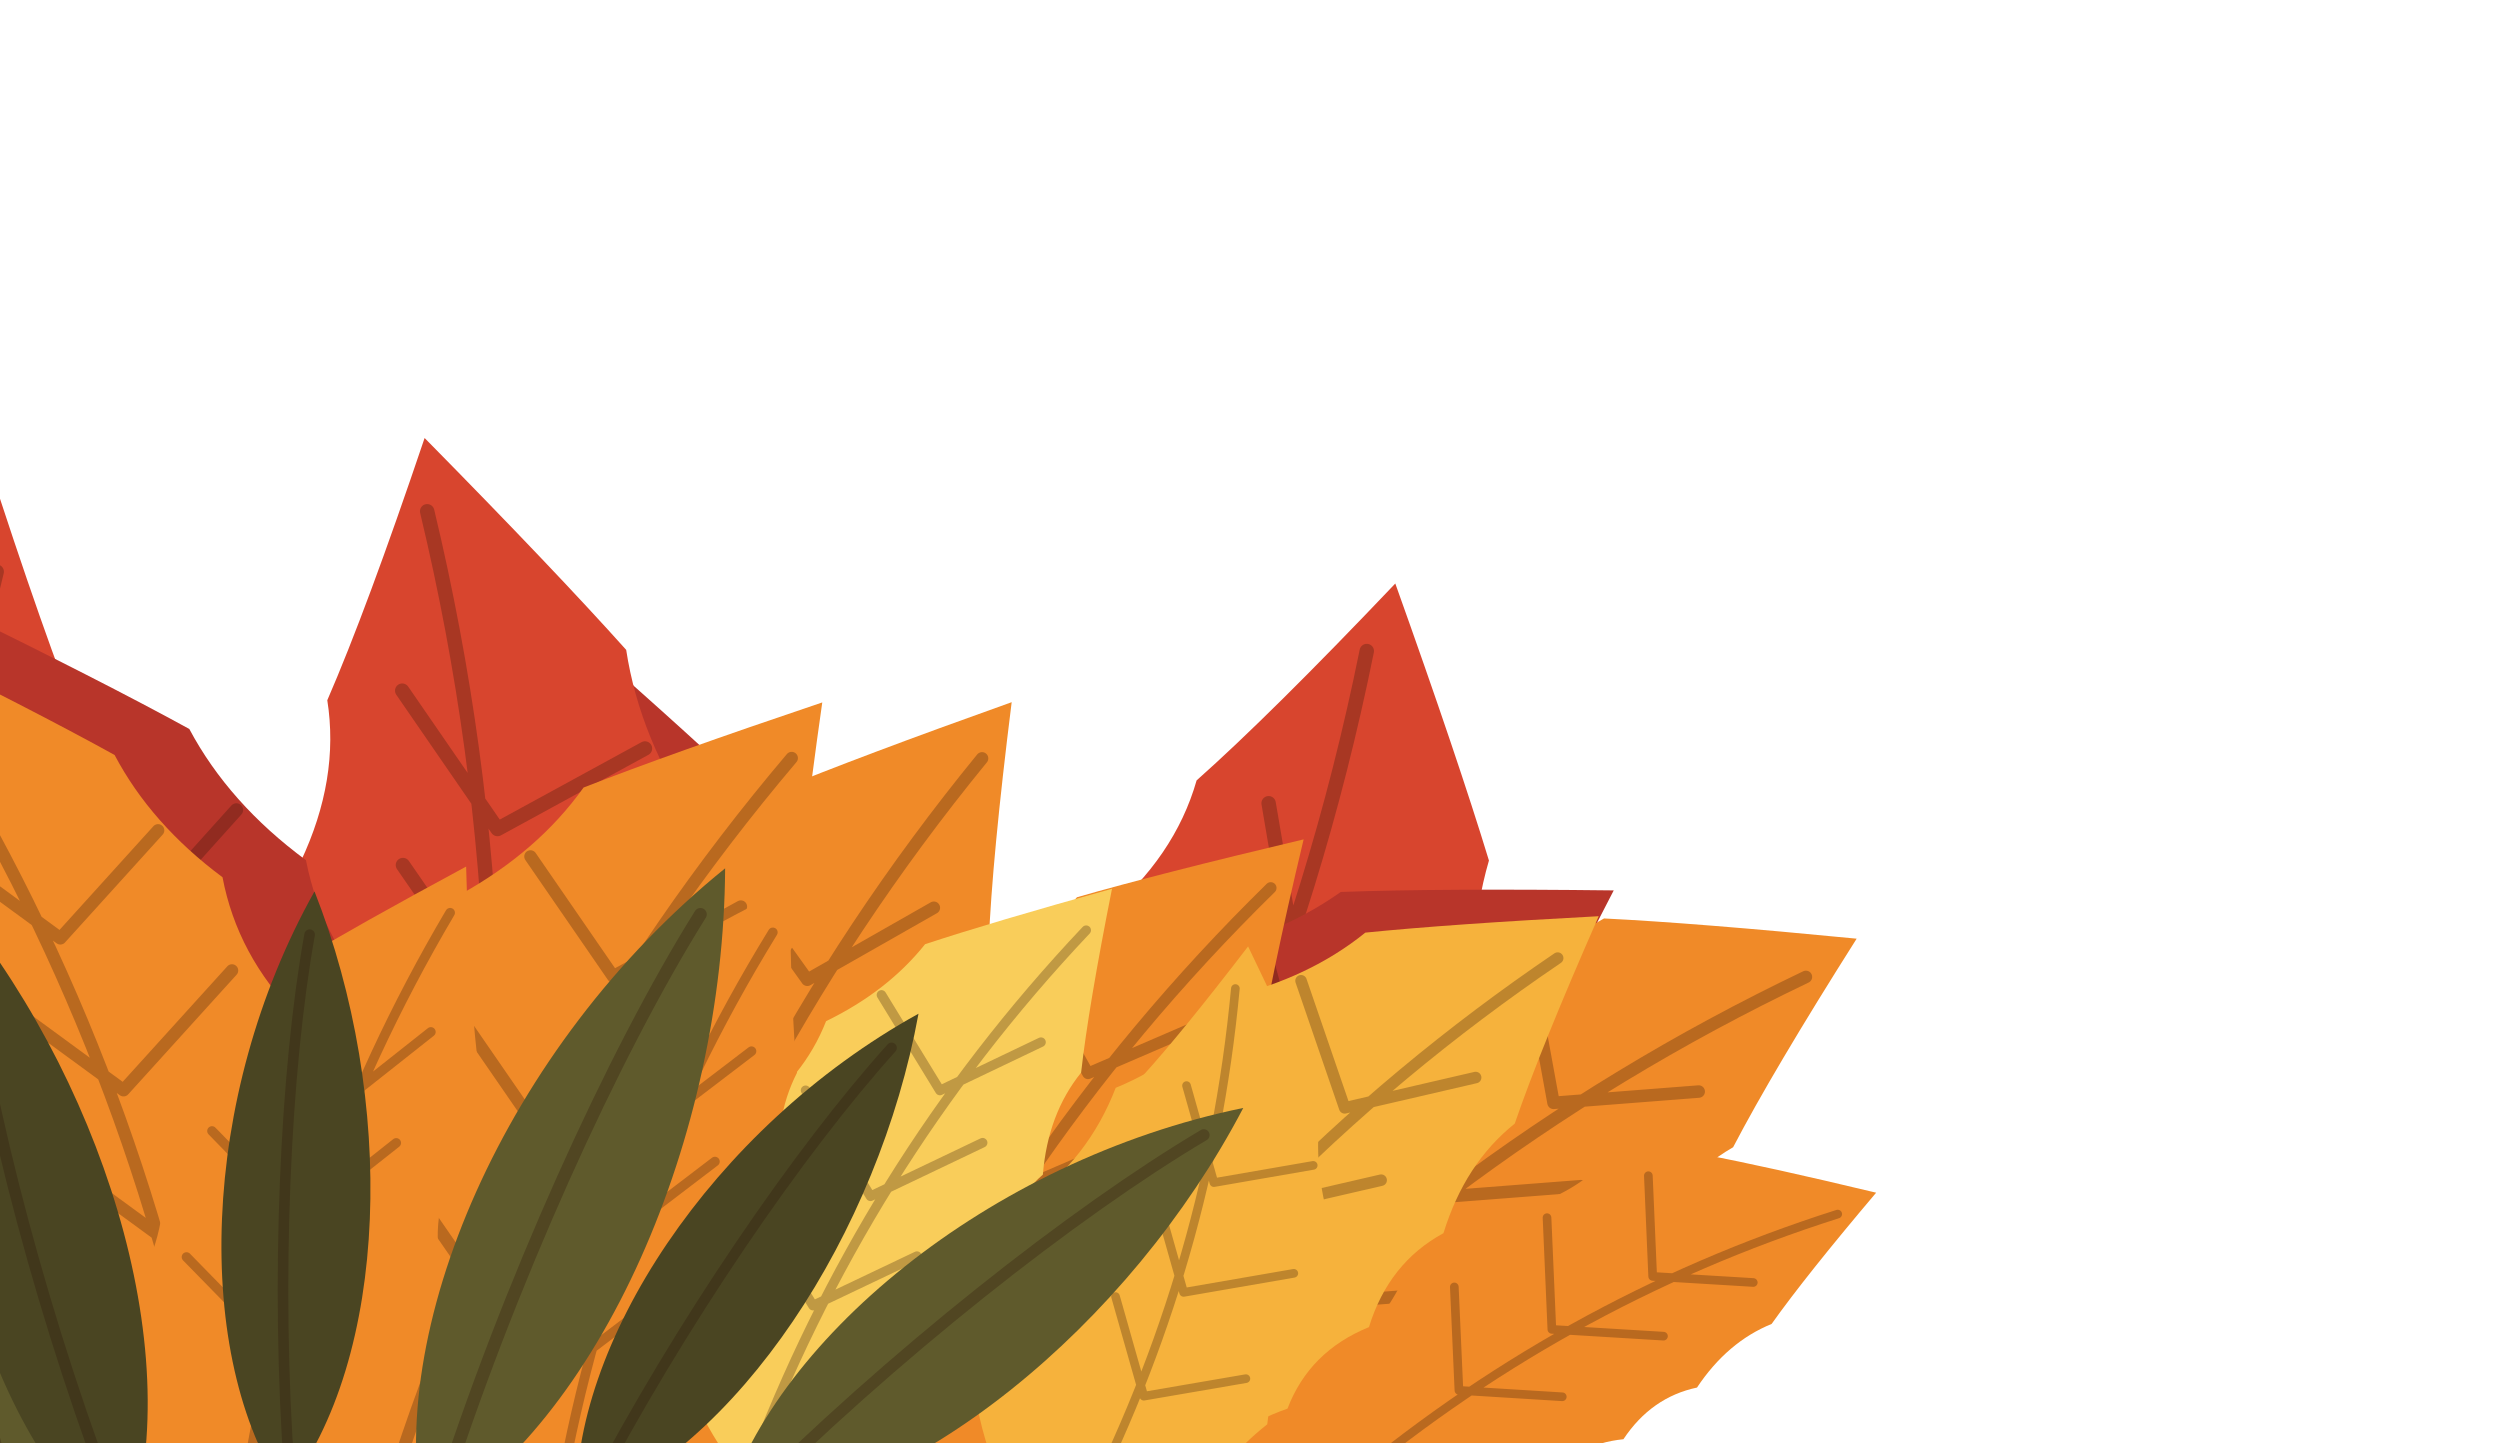
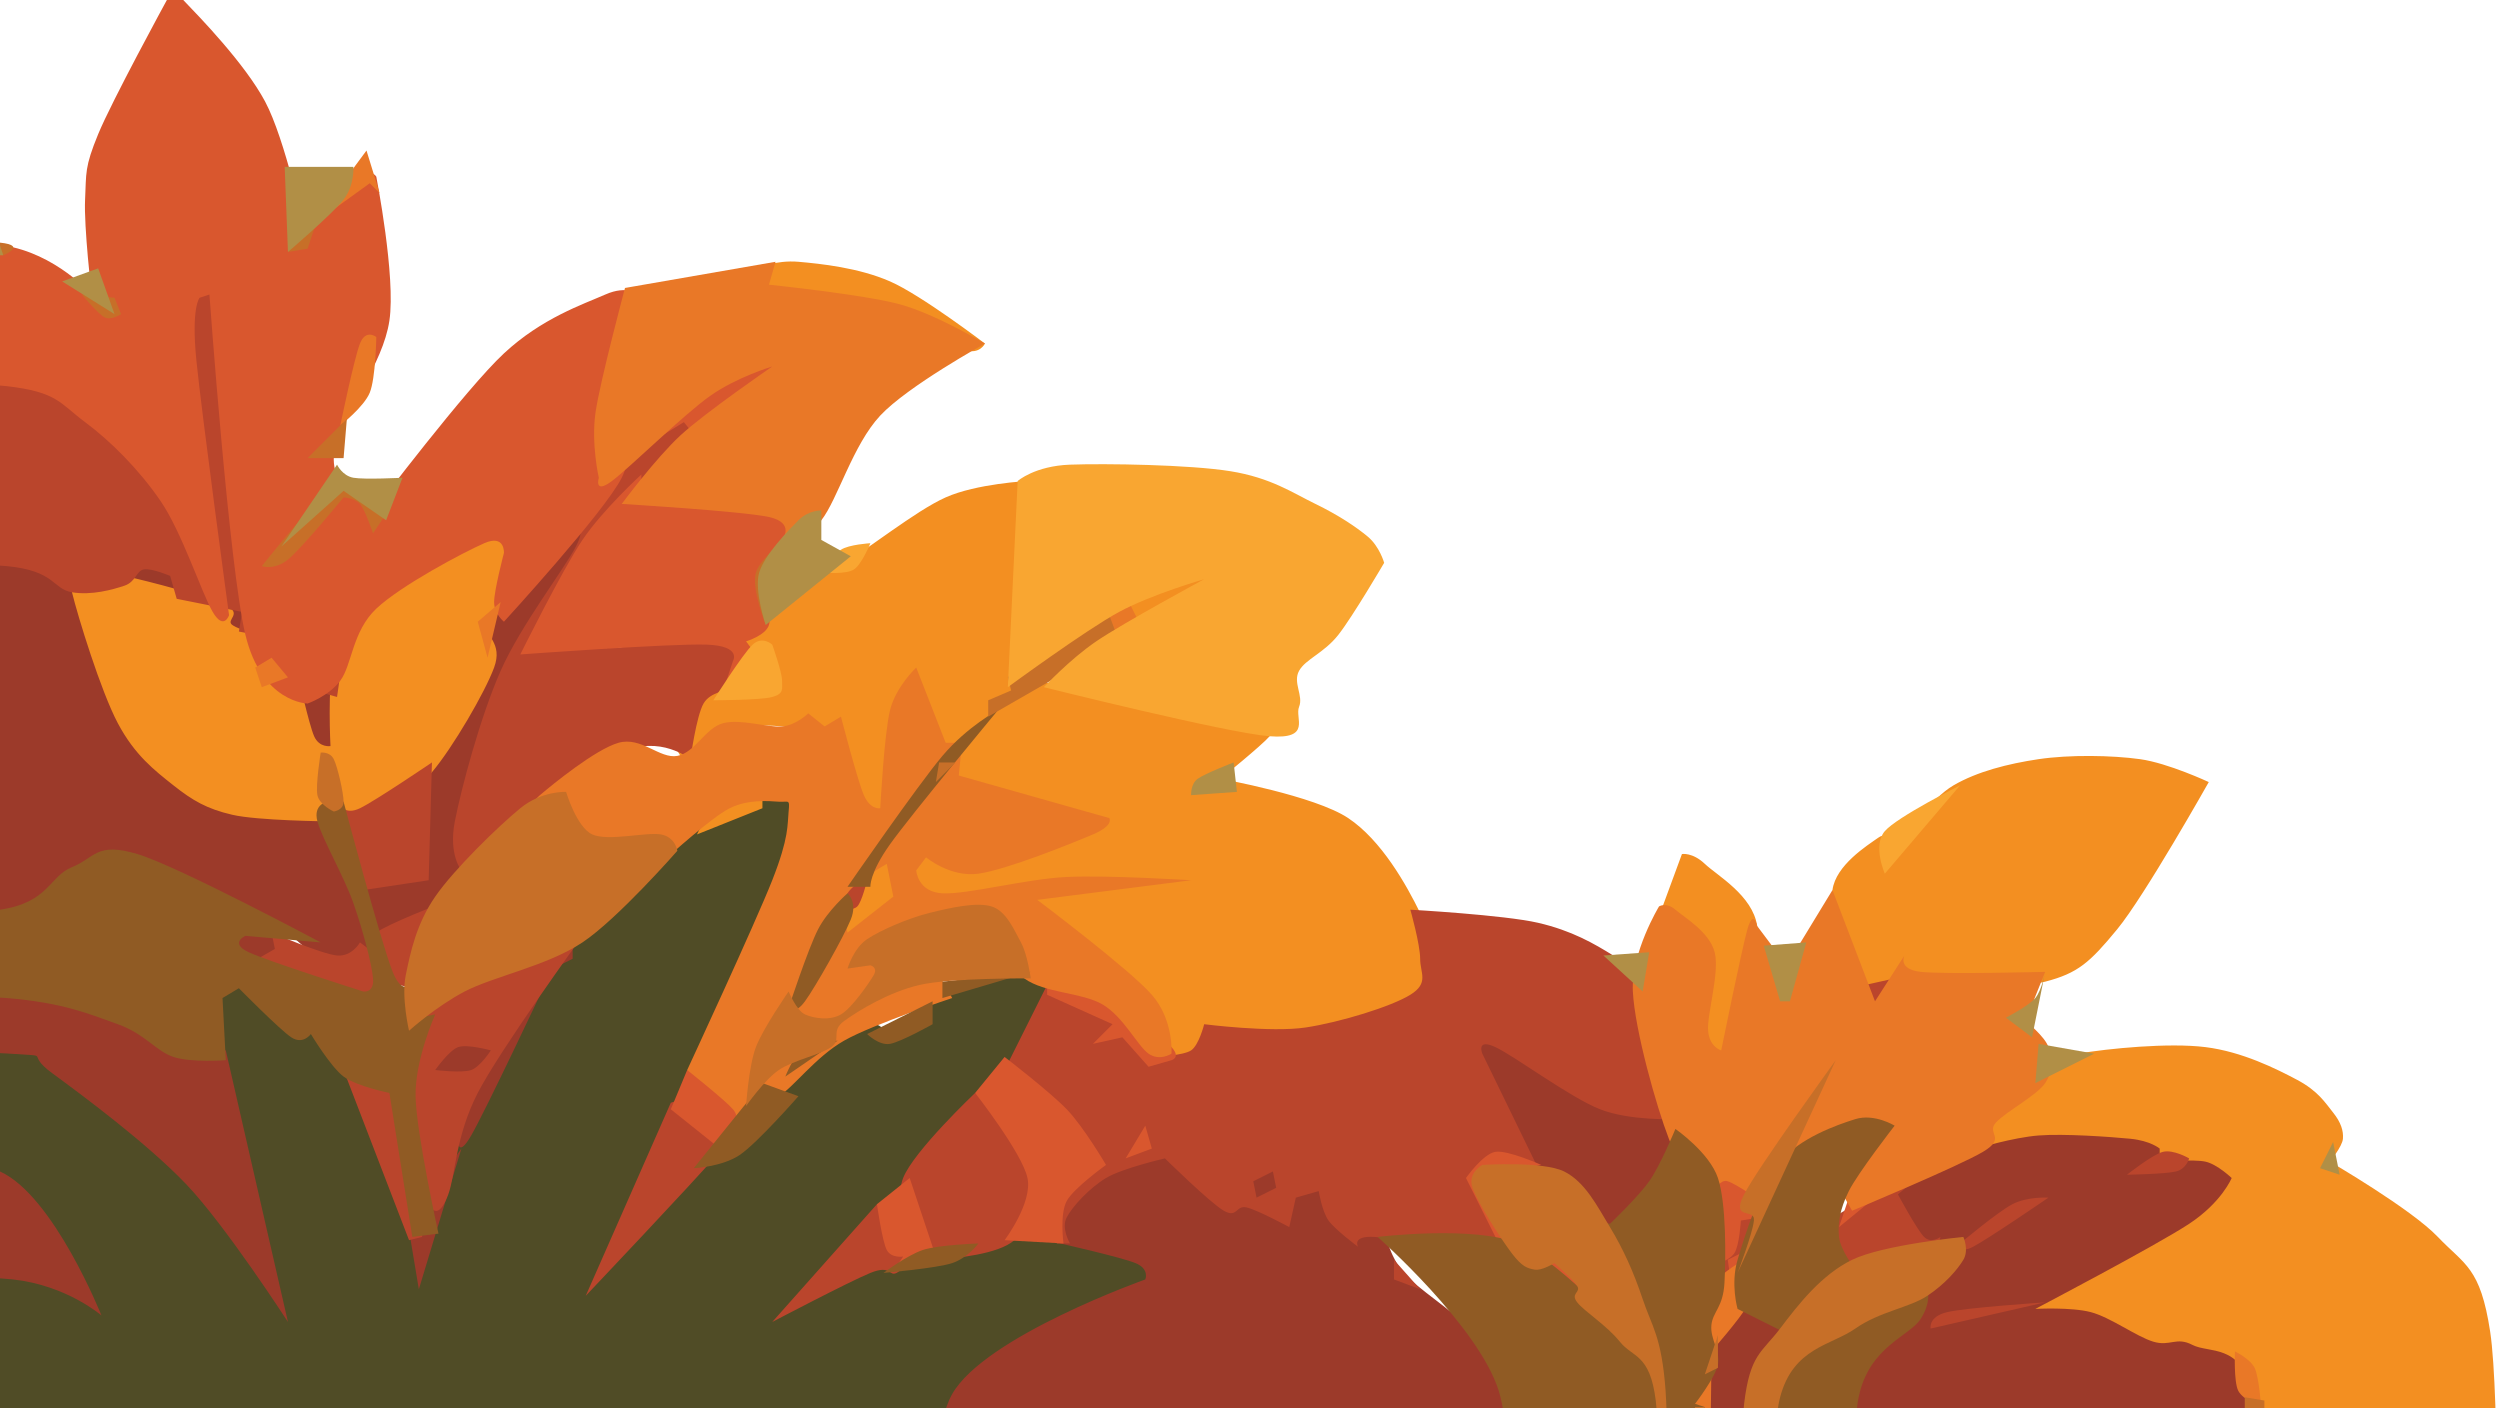
- <svg xmlns="http://www.w3.org/2000/svg" viewBox="0 0 520 300">
-   <defs>
-     <g id="harvest-bush-left-plume">
-       <path d="M0 0Q17.7 -10.1 23.4 -20.2Q24.3 -30.3 32.2 -39.2Q30.7 -49.7 37.7 -58.4Q35.3 -69.8 41.1 -78.9Q38.5 -91.3 42.7 -101.5Q40.3 -115 38 -140Q16.1 -126.3 4 -117.9Q-0.7 -106.3 -11.2 -96.7Q-12.3 -84 -20.8 -73.4Q-19 -60.3 -24.6 -48.9Q-20 -35.9 -21.5 -24.1Q-16.8 -12 0 0Z" />
-       <path d="M0 -2Q4.8 -70 35.3 -130.2M3 -39.2l17.8 -16M3 -39.2l-17.8 -16M8 -64.4l19.2 -17.3M8 -64.4l-19.2 -17.3M15.6 -89.6l17.3 -15.6M15.6 -89.6l-17.3 -15.6" fill="none" stroke="#2b1208" stroke-opacity=".28" stroke-width="2" stroke-linecap="round" />
-     </g>
-     <g id="harvest-bush-left-base">
-       <path d="M0 0C-19 -28 -18 -82 6 -125C23 -82 22 -28 0 0Z" />
-       <path d="M1 -4C-2 -44 0 -88 5 -116" fill="none" stroke="#2b1208" stroke-opacity=".28" stroke-width="2.2" stroke-linecap="round" />
-     </g>
-   </defs>
-   <ellipse cx="40" cy="340" rx="230" ry="120" fill="#4a4522" />
-   <ellipse cx="250" cy="326" rx="90" ry="60" fill="#5f5a2c" />
-   <g class="harvest-sway harvest-sway-1" style="transform-box: view-box; transform-origin: 90px 300px">
-     <use href="#harvest-bush-left-plume" fill="#d8452e" transform="translate(204.8 321.5) rotate(38.3) scale(-1.5 1.5)" />
-     <use href="#harvest-bush-left-plume" fill="#d8452e" transform="translate(-8.7 321.1) rotate(-12.9) scale(1.5 1.5)" />
-     <use href="#harvest-bush-left-plume" fill="#b8352a" transform="translate(185 321.4) rotate(32.7) scale(1.4 1.4)" />
-     <use href="#harvest-bush-left-plume" fill="#b8352a" transform="translate(139.8 319.9) rotate(9.2) scale(-1.3 1.3)" />
-     <use href="#harvest-bush-left-plume" fill="#d8452e" transform="translate(15.2 316.4) rotate(-12.5) scale(-1.5 1.5)" />
-     <use href="#harvest-bush-left-plume" fill="#d8452e" transform="translate(95.1 308.6) rotate(13.4) scale(-1.5 1.5)" />
-     <use href="#harvest-bush-left-plume" fill="#b8352a" transform="translate(62.2 315.2) rotate(-6) scale(-1.4 1.4)" />
-     <use href="#harvest-bush-left-plume" fill="#f08a28" transform="translate(123.1 313.2) rotate(12.4) scale(1.3 1.3)" />
-     <use href="#harvest-bush-left-plume" fill="#f08a28" transform="translate(174.1 319.1) rotate(18.7) scale(1.2 1.2)" />
-     <use href="#harvest-bush-left-plume" fill="#f08a28" transform="translate(236 309.3) rotate(37.6) scale(1.3 1.3)" />
-     <use href="#harvest-bush-left-plume" fill="#f08a28" transform="translate(5.4 315.5) rotate(-5) scale(-1.2 1.2)" />
-     <use href="#harvest-bush-left-plume" fill="#f6b23c" transform="translate(211.2 315.4) rotate(29) scale(1.2 1.2)" />
-     <use href="#harvest-bush-left-plume" fill="#f08a28" transform="translate(80.8 311.7) rotate(13.4) scale(1.3 1.3)" />
-     <use href="#harvest-bush-left-plume" fill="#f08a28" transform="translate(44.5 309) rotate(-5.8) scale(-1.3 1.3)" />
-     <use href="#harvest-bush-left-plume" fill="#f08a28" transform="translate(276.4 312) rotate(45.5) scale(0.9 0.9)" />
-     <use href="#harvest-bush-left-plume" fill="#f08a28" transform="translate(50 317.5) rotate(3.7) scale(1 1)" />
-     <use href="#harvest-bush-left-plume" fill="#f9cd5a" transform="translate(155.1 308.3) rotate(16.5) scale(1 1)" />
-     <use href="#harvest-bush-left-plume" fill="#f6b23c" transform="translate(221.4 321.7) rotate(32.2) scale(-0.9 0.9)" />
-     <use href="#harvest-bush-left-plume" fill="#f08a28" transform="translate(114.9 320.8) rotate(4.7) scale(1 1)" />
-   </g>
-   <g class="harvest-sway harvest-sway-2" style="transform-box: view-box; transform-origin: 90px 300px">
-     <use href="#harvest-bush-left-base" fill="#5f5a2c" transform="translate(4.9 317.7) rotate(-17.7) scale(-1.1 1.1)" />
-     <use href="#harvest-bush-left-base" fill="#5f5a2c" transform="translate(88.2 317.1) rotate(21.9) scale(1.2 1.2)" />
-     <use href="#harvest-bush-left-base" fill="#4a4522" transform="translate(25.7 321.8) rotate(-17.2) scale(1.1 1.1)" />
-     <use href="#harvest-bush-left-base" fill="#4a4522" transform="translate(119.9 313.8) rotate(31.9) scale(1 1)" />
-     <use href="#harvest-bush-left-base" fill="#5f5a2c" transform="translate(150.2 315.3) rotate(49.2) scale(1.1 1.1)" />
-     <use href="#harvest-bush-left-base" fill="#4a4522" transform="translate(59.2 310.4) rotate(0.1) scale(1 1)" />
+ <svg xmlns="http://www.w3.org/2000/svg" viewBox="0 0 382 215">
+   <g class="harvest-sway harvest-sway-0" style="transform-box: view-box; transform-origin: 57.3px 215px">
+     <path d="M161 149.5c-.4-.9 .8-1.9-2.5-1.5c-3.3 .4-17 4-17 4c0 0 .5 2-.5 3c-1 1-5.5 3-5.5 3c0 0-.7-1.5-2-1.5c-1.3 0-3.4 .1-6 1.5c-2.6 1.4-9.5 7-9.5 7l1 4c0 0-5.2 5.1-7.5 6.5c-2.3 1.4-4.1 .3-6.5 2c-2.4 1.7-8 8.5-8 8.5c0 0 21.1-49.8 25-60.5c3.9-10.7-1.5-4-1.5-4c0 0-3.1-.6-6.5 1c-3.4 1.6-9.4 4.9-14 8.5c-4.6 3.6-8.4 5.8-13.5 13c-5.1 7.2-13.3 22.4-17 30c-3.7 7.6-5 15.5-5 15.5c0 0-3.6-12.7-6-18c-2.4-5.3-6.3-11.1-8.5-13.5c-2.2-2.4-2.5 .3-4.5-1c-2-1.3-5.6-5.8-7.5-7c-1.9-1.2-3.1-.3-4 0c-.9 .3-1.3-.2-1.5 2c-.2 2.2-.6 4.8 .5 11.5c1.1 6.7 6 28.5 6 28.5c0 0-11.1-14.4-16.5-19.5c-5.4-5.1-12.5-8.8-16-11c-3.5-2.2 1.7-1.7-5-2c-6.7-.3-35.5 0-35.5 0l0 21c0 0 25.1-2.6 32.5 0c7.4 2.6 12 15.5 12 15.5c0 0-1.1-1.7-8.5-2c-7.4-.3-36 0-36 0l0 54.5l180.5 0c0 0-4.9-25.4 0-34c4.9-8.6 24.5-14 29.5-17.5c5-3.5 .5-3.5 .5-3.5c0 0-8.4-4.1-12.5-5c-4.1-.9-8.8-1-12-.5c-3.2 .5-3.1 2.2-7.5 3.5c-4.4 1.3-19 4-19 4c0 0 20.6-22 26.5-29c5.9-7 7.5-10.2 9-13c1.5-2.8 .4-3.1 0-4z" fill="#504c26" />
+     <path d="M267.5 199c-1.7-.4-4.5 1-4.5 1c0 0-2.9 4.4-3.5 12.5c-.6 8.1 0 36 0 36l8.5 0c0 0-.9-25.8 0-33.5c.9-7.7 5.5-12.5 5.5-12.5c0 0-4.3-3.1-6-3.5zM280.5 189l0 4l4 .5l0-4l-4-.5zM60 179.5l2 4.5l.5-2.5l-2.5-2zM-34 179l0 16.5c0 0 27.8-.9 36 0c8.2 .9 13.5 5.5 13.5 5.5c0 0-7.3-18.3-15.5-22c-8.2-3.7-34 0-34 0zM165 181c-2.8 1.7-3 3-3.5 4.5c-.5 1.5 .5 4.5 .5 4.5c0 0 9.3 2.1 11.5 3c2.2 .9 1.5 2.5 1.5 2.5c0 0-24.5 8.7-29.5 17.5c-5 8.8-.5 35.5-.5 35.5l85.5 0c0 0 1-28.9 0-36.5c-1-7.6-3.3-6.1-6-9c-2.7-2.9-7.8-6-10-8.5c-2.2-2.5-3-6.5-3-6.5c0 0-2.3 1-3.5 .5c-1.2-.5-3.2-2.3-4-3.5c-.8-1.2-1-4-1-4l-6 .5l-2.5-4c0 0-1.9-.5-3 .5c-1.1 1-3.5 5.5-3.5 5.5l-10-8c0 0-10.2 3.8-13 5.5zM70.5 175.5c0 0-4.7 6.6-5.5 8.5c-.8 1.9 .5 3 .5 3l-3 1l1.5 9l6.5-21.5zM289.5 180c-3.8 1.8-1.3 1.6-1 3c.3 1.4 .7 4.2 2.5 5.5c1.8 1.3 8 2.5 8 2.5c0 0-13.8 12.4-16.5 22c-2.7 9.6 0 35.5 0 35.5l62 0c0 0 .5-29.3-.5-36.5c-1-7.2-1.1-4.2-5.5-6.5c-4.4-2.3-21-7-21-7c0 0 19.4-11.2 23.5-14.5c4.1-3.3 1-5.5 1-5.5c0 0-3.4-2.3-5-2.5c-1.6-.2-4.5 1-4.5 1c0 0-.2-1.8-1-2.5c-.8-.7-.7-1.1-4-1.5c-3.3-.4-9.7-2.2-16-1c-6.3 1.2-18.2 6.2-22 8zM226 159c0 0-2.4-.4-1 3c1.4 3.4 7.4 14.5 9.5 17.5c2.1 3 1.3-.9 3 .5c1.7 1.4 5.3 6.7 7 8c1.7 1.3 1.3 1.5 3 0c1.7-1.5 5.4-6.4 7-9c1.6-2.6 2.3-4.8 2.5-6.5c.2-1.7-1-3.5-1-3.5c0 0-6.7 .7-11-1c-4.3-1.7-11.8-7.5-15-9c-3.2-1.5-4 0-4 0zM83 151c0 0-4.6 6.7-7 8c-2.4 1.3-5.8-.3-7.5 0c-1.7 .3-3 2-3 2l.5 4.5l6 0l-2 8.5c0 0-.2 3.3 2-.5c2.2-3.8 11-22.5 11-22.5zM-34 151l0 10c0 0 28.5-.5 35.5 0c7 .5 2-.3 6.5 3c4.5 3.3 14.5 10.7 20.5 17c6 6.3 15.5 21 15.5 21l-9.5-41.5c0 0-5.5 .3-8-.5c-2.5-.8-2.7-3-7-4.5c-4.3-1.5-9.6-3.7-18.5-4.5c-8.9-.8-35 0-35 0zM87.5 144.5l-3 3.5l3-1.5l0-2zM46 105c0 0-1.2 2-1 3.5c.2 1.5 .8 4.4 2 5.5c1.2 1.1 5 1 5 1l.5-9.5l-6.5-.5zM34 92.5l0 4l4.5-.5l0-3.5l-4.5 0zM17.5 88l.5 2l9.5 2c0 0 1-1.2 1-2c0-.8 .1-2.2-1-3c-1.1-.8-3.8-1.7-5.5-1.5c-1.7 .2-4.5 2.5-4.5 2.5zM96.5 72c0 0 .4-3.5-3 0c-3.4 3.5-14 15.6-17.5 21c-3.5 5.4-1.6 7.8-3.5 11.5c-1.9 3.7-6.7 6.3-8 11c-1.3 4.7 0 17.5 0 17.5c0 0-5.8-.3-7.5 0c-1.7 .3-2.5 2-2.5 2l-4-10.5c0 0-10.4-.3-14.5-1.5c-4.1-1.2-7.2-3.7-10-6c-2.8-2.3-4.7-3.3-7-8c-2.3-4.7-4-16-7-20c-3-4-3.3-3.3-11-4c-7.7-.7-35 0-35 0l0 55.5c0 0 26.2 1.2 34 0c7.8-1.2 9.1-5.6 12.5-7c3.4-1.4 3.3-2.7 8-1.5c4.7 1.2 20.5 9 20.5 9l-10 .5l0 4l10.5 2l2-5.5c0 0 4.3 4.2 6.5 5c2.2 .8 6.5 0 6.5 0l.5-4c0 0 1.6 2.6 4 1c2.4-1.6 8.8-7.5 10.5-10.5c1.7-3-1.6-2.4-.5-7.5c1.1-5.1 3.9-15.8 7-23c3.1-7.2 8.4-15.9 11.5-20.5c3.1-4.6 5.8-5.3 7-7c1.2-1.7 0-3.5 0-3.5z" fill="#9c3a2a" />
+     <path d="M309 165c-2.5 1.8-5.3 5.2-6.5 7c-1.2 1.8-.5 3.5-.5 3.5c0 0 5.6-1.7 9.5-2c3.9-.3 10.9 .2 14 .5c3.1 .3 4.5 1.5 4.5 1.5l0 2c0 0 5.2-.4 7 0c1.8 .4 4 2.5 4 2.5c0 0-1.5 3.7-6.5 7c-5 3.3-23.5 13-23.5 13c0 0 5.5-.3 8.5 .5c3 .8 6.9 3.7 9.5 4.5c2.6 .8 3.5-.8 6 .5c2.5 1.3 7.4-.2 9 7c1.6 7.2 .5 36 .5 36l37 0c0 0 .5-35.1-1-45c-1.5-9.9-3.9-10.2-8-14.5c-4.1-4.3-16.5-11.5-16.5-11.5c0 0 1.9-2.3 2-3.5c.1-1.2-.3-2.5-1.5-4c-1.2-1.5-2.3-3.3-5.5-5c-3.2-1.7-8.4-4.3-14-5c-5.6-.7-14.8 .2-19.5 1c-4.7 .8-6 2.2-8.5 4zM257 130.5l-3.5 9.5c0 0 6 3 7 6c1 3-1 9.4-1 12c0 2.6 1 3.5 1 3.5c0 0 1.7 .7 2.5 .5c.8-.2 1.1 1.9 2-1.5c.9-3.4 4.2-14.3 3.5-19c-.7-4.7-6.1-7.7-8-9.5c-1.9-1.8-3.5-1.5-3.5-1.5zM116.5 122c0 0-4.8-.4-6.5 .5c-1.7 .9-3.5 5-3.5 5l10-4l0-1.5zM337.5 119.5c0 0-6.2-2.9-10.5-3.5c-4.3-.6-10.8-.7-15.5 0c-4.7 .7-9.4 1.9-13 4c-3.6 2.1-6.6 7.2-8.5 8.5c-1.9 1.3-1.3-1.7-3-.5c-1.7 1.2-6.5 4.2-7 8c-.5 3.8 4 15 4 15c0 0 3.3 .9 4.5 .5c1.2-.4 2.5-3 2.5-3c0 0-1.1 1.3 2.5 1.5c3.6 .2 14 1.3 19 0c5-1.3 6.8-2.9 11-8c4.2-5.1 14-22.5 14-22.5zM186 88.5c0 0-3.1-1.5-5.5-1c-2.4 .5-7.3 2.9-9 4c-1.7 1.1-1 2.5-1 2.5l2.5 2c0 0 10.3-3.8 12.5-5c2.2-1.2 .5-2.5 .5-2.5zM78.5 84c-.6-1.7-2.3-2.2-3.5-2.5c-1.2-.3-.9-.7-4 1c-3.1 1.7-11.2 5.9-14.5 9c-3.3 3.1-4.5 5.7-5.5 9.5c-1 3.8-.5 13-.5 13c0 0-1.7 .3-2.5-1.5c-.8-1.8-2.5-9.5-2.5-9.5l-4 0l-.5-5.5c0 0-4.4-1.2-5.5-2c-1.1-.8 1.7-1.7-1-3c-2.7-1.3-11.8-3.7-15.5-4.5c-3.7-.8-5.2-.4-6.5 0c-1.3 .4-2.4-1.2-1.5 2.5c.9 3.7 4.4 15.1 7 20c2.6 4.9 5.6 7.2 8.5 9.5c2.9 2.3 5.1 3.6 9 4.5c3.9 .9 14.5 1 14.5 1l1-1.5c0 0 3 1.5 5.5 .5c2.5-1 6.3-2.7 9.5-6.5c3.2-3.8 8.1-12.2 9.5-16c1.4-3.8-1.5-4.8-1-6.5c.5-1.7 3.3-2.1 4-4c.7-1.9 .6-5.8 0-7.5zM103.5 112c-.7 2.2 .5 3.5 .5 3.5c0 0 1.7 .7 3.5 0c1.8-.7 4.3-3.9 7.5-4.5c3.2-.6 12 1 12 1c0 0 3.2 9.8 4.5 12c1.3 2.2 3 1 3 1c0 0 1.7 .8 2.5-2.5c.8-3.3 2-17 2-17c0 0 5 7.7 6 10c1 2.3 0 4 0 4l22 6c0 0-13.6 5.8-17.5 6.5c-3.9 .7-4.4-2.2-6-2.5c-1.6-.3-2.7 0-3.5 .5c-.8 .5-1.5 2.5-1.5 2.5l-4.5-1.5c0 0-5.5 8.4-6.5 10.5c-1 2.1 .5 2 .5 2c0 0 2.4 .8 4 0c1.6-.8 4.5-3.3 5.5-5c1-1.7 .5-5 .5-5c0 0 2.9 4 6 4.5c3.1 .5 12.5-1.5 12.5-1.5c0 0-1.6 .7 1.5 3.5c3.1 2.8 13.7 9.8 17 13.5c3.3 3.7 3 9 3 9c0 0 4.2-.3 5.5-1c1.3-.7 2-3.5 2-3.5c0 0 8.7 1.3 14 .5c5.3-.8 14.3-4.3 17.5-5.5c3.2-1.2 1.5 .2 1.5-2c0-2.2 .6-7.2-1.5-11.5c-2.1-4.3-5.9-11.1-11-14.5c-5.1-3.4-19.5-6-19.5-6c0 0 6.3-5.1 7.5-6.5c1.2-1.4 0-2 0-2l-38.5-7l1.5-30c0 0-7.8 .4-12.5 2.5c-4.7 2.1-12.2 8.2-15.5 10c-3.3 1.8-1.7-1.6-4.5 .5c-2.8 2.1-12.5 12-12.5 12l.5 2l4.5-.5l0 5l-5 1l-.5-3.5l-3 0c0 0-4.3 7.3-5 9.5zM115.5 41c0 0-1.7 2.8 2 4c3.7 1.2 15 1.6 20 3c5 1.4 7.8 4.8 10 5.5c2.2 .7 3-1 3-1c0 0-9.7-7.4-14.5-9.5c-4.8-2.1-10.6-2.7-14-3c-3.4-.3-6.5 1-6.5 1z" fill="#f38f21" />
+     <path d="M262.5 208l-2.5 1l0 5l2.5-6zM312.5 199c0 0-12.1 .8-15 1.5c-2.9 .7-2.5 2.5-2.5 2.5l17.5-4zM213 192.5l0 3l4 1.5l-4-4.5zM269 184c0 0-1.8-1.2-3 0c-1.2 1.2-3.8 4.8-4.5 7c-.7 2.2 .5 6 .5 6l3.5 0l3.5-13zM313 183c0 0-3.2-.2-5.5 1c-2.3 1.2-8 6-8 6c0 0-.3 1.7 2 .5c2.3-1.2 11.5-7.5 11.5-7.5zM296 177.5c0 0-12.2 6.2-15 8c-2.8 1.8-1.5 1.6-1.5 3c0 1.4 1.5 5.5 1.5 5.5l15-3l.5-2c0 0-1.4 1.1-2.5 0c-1.1-1.1-4-6.5-4-6.5l6-5zM334.5 177c0 0-2.4-1.4-4-1c-1.6 .4-5.5 3.5-5.5 3.5c0 0 5.9-.1 7.5-.5c1.6-.4 2-2 2-2zM106 168.5c-1.2-.9-3.5 0-3.5 0l-13 29.5c0 0 16.6-17.5 20-21.5c3.4-4 1.1-1.2 .5-2.5c-.6-1.3-2.8-4.6-4-5.5zM153 170c-1.6-2.1-4-3-4-3c0 0-9.4 8.9-11 13c-1.6 4.1 1.5 11.5 1.5 11.5l-5.5-7.5l-16 18c0 0 11.8-6.2 15-7.5c3.2-1.3 2.8 .6 4 0c1.2-.6 3-3.5 3-3.5c0 0 1 1.8 3.5 1.5c2.5-.3 9-.8 11.5-3c2.5-2.2 3.8-6.7 3.5-10c-.3-3.3-3.9-7.4-5.5-9.5zM284 158l-4 0l-.5 5.5l3 0l1.5-5.5zM289.5 149.5l-4.5 1l-1 5l5.5-2.5l0-3.5zM89 143c0 0-1.2-1.2-4.5 0c-3.3 1.2-11.7 5.4-15 7.5c-3.3 2.1-3.2 2.2-4.5 5c-1.3 2.8-3.5 12-3.5 12c0 0-.5-2.3-2-3c-1.5-.7-7-1-7-1l10 26l2-.5l0-4.5l2 .5c0 0 .9 .5 2-2.5c1.1-3 1.1-8.9 4.5-15.5c3.4-6.6 16-24 16-24zM66.5 163.5c0 0 2.1-3 3.5-3.5c1.4-.5 5 .5 5 .5c0 0-1.6 2.5-3 3c-1.4 .5-5.5 0-5.5 0zM252.5 152c-1.1-2.8-3.1-4.2-6-6c-2.9-1.8-6.3-3.8-11.5-5c-5.2-1.2-19.5-2-19.5-2c0 0 1.5 5.3 1.5 7.5c0 2.2 1.4 3.7-1.5 5.5c-2.9 1.8-10.7 4.2-16 5c-5.3 .8-15.5-.5-15.5-.5c0 0-.8 3.2-2 4c-1.2 .8-5.5 1-5.5 1c0 0-2.7-4.7-5.5-6.5c-2.8-1.8-11-4.5-11-4.5l-6.5 13c0 0 6.3 5.1 8.5 7.5c2.2 2.4 4.5 7 4.5 7c0 0-4.7 4-5.5 6c-.8 2 .5 6 .5 6l2 0c0 0-1.4-2.3-.5-4c.9-1.7 3.5-4.5 6-6c2.5-1.5 9-3 9-3c0 0 6.9 6.8 9 8c2.1 1.2 1.8-.9 3.5-.5c1.7 .4 6.5 3 6.5 3l1-4.5l3.5-1c0 0 .5 3.1 1.5 4.5c1 1.4 4.5 4 4.5 4c0 0-1-1.7 2.5-1.5c3.5 .2 18.5 3 18.5 3l2-2.5l-5-10c0 0 1.3-2 3-2c1.7 0 7 2 7 2l-9-18.5c0 0-1-2.4 2-1c3 1.4 11.4 7.7 16 9.5c4.6 1.8 11.5 1.5 11.5 1.5c0 0-2.4-5.3-3-8.5c-.6-3.2 .6-7.7-.5-10.5zM194.5 179l.5 2.5l-3 1.5l-.5-2.5l3-1.5zM67.5 138c0 0-8.3 3.2-10 4.5c-1.7 1.3-.5 3-.5 3l-2-1.5c0 0-1.2 2.2-3.5 2c-2.3-.2-10-3.5-10-3.5l.5 2.5l-3.5 2c0 0 11.9 4.6 15 5.5c3.1 .9 2.6 .4 3.5 0c.9-.4 2-2.5 2-2.5l4 1l4.5-13zM132.5 134.5l-4 .5l0 4c0 0 1.8 .2 2.5-.5c.7-.7 1.5-4 1.5-4zM135 127.5l0 3l3 0l0-3l-3 0zM66 116.5c0 0-8.7 5.9-11 7c-2.3 1.1-3-.5-3-.5c0 0-1.1 2.3-.5 4.5c.6 2.2 4 8.5 4 8.5l10-1.5l.5-18zM48.5 103.5l-.5 2l3.5 1l.5-3.5l-3.5 .5zM106 63.5c0 0-1.3-.8-3 0c-1.7 .8-3.8 1.7-7 5c-3.2 3.3-12 15-12 15l3.5-2c0 0 2.3-1.5 .5 2c-1.8 3.5-8.4 12-11.5 19c-3.1 7-6 17.9-7 23c-1 5.1 1 7.5 1 7.5c0 0 18.7-15.2 24.5-18c5.8-2.8 10.5 1 10.5 1c0 0 .9-6.6 2-8.5c1.1-1.9 3.6-1.7 4.5-3c.9-1.3 1-5 1-5c0 0-1.8-2.4-5-2.5c-3.2-.1-10.2 1.8-14.5 2c-4.3 .2-11.5-1-11.5-1c0 0 7.5-14.4 11.5-19.5c4-5.1 10.4-8.5 12.5-11c2.1-2.5 0-4 0-4zM33.5 44l-4 0c0 0-1.4 2.8-1 10c.4 7.2 3.5 33 3.5 33c0 0-3.9-8.3-6.5-12c-2.6-3.7-4.9-7.1-9-10c-4.1-2.9-7.1-6.2-15.5-7.5c-8.4-1.3-35 0-35 0l0 29c0 0 27.5-.7 35 0c7.5 .7 7 3.5 10 4c3 .5 6.2-.4 8-1c1.8-.6 1.8-2.3 3-2.5c1.2-.2 4 1 4 1l1 3.5l10 2l-.5 3l2.5 .5l-5.5-53zM29 38l0 4l4 0l0-4l-4 0z" fill="#ba452c" />
+     <path d="M234.5 192c0 0-1.1 1.3-.5 2.5c.6 1.2 2.7 3.7 4 4.5c1.3 .8 4 0 4 0c0 0 1-1.8 .5-3c-.5-1.2-2.2-3.3-3.5-4c-1.3-.7-4.5 0-4.5 0zM267 191l-3 1.5l.5 3.5l1.5 0l1-5zM286.5 183l-4 0l-1.5 4.5l5.5-4.5zM139 180l-5 4c0 0 .8 5.7 1.5 7c.7 1.3 2.5 1 2.5 1l-1 1.5l6-1.5l-4-12zM264 179l-4 2.5l1.5 12c0 0 2.7-.8 3.5-2c.8-1.2 1-5 1-5l3-.5c0 0-.7-3.3-1.5-4.5c-.8-1.2-3.5-2.5-3.5-2.5zM228.5 176c-1.9 .3-4.5 4-4.5 4l5 10l-1.5 1.5l3 1l2-3.5l-6-9l9-2c0 0-5.1-2.3-7-2zM175 172l-3 5l4-1.5l-1-3.5zM105 163.5l-2.5 6l7.5 6l4-5.5c0 0-2-3.4-3.5-4.5c-1.5-1.1-5.5-2-5.5-2zM153.5 161.5l-4.5 5.5c0 0 7.2 9.2 8 13c.8 3.8-3.5 9.5-3.5 9.5l9 .5c0 0-.6-4.5 .5-6.5c1.1-2 6-5.5 6-5.5c0 0-3.4-5.8-6-8.5c-2.6-2.7-9.5-8-9.5-8zM160 150l0 2l10 4.5l-3 3l4.5-1l4 4.5l3.5-1c0 0 1.5-.4 0-2c-1.5-1.6-5.8-5.8-9-7.5c-3.2-1.7-10-2.5-10-2.5zM86 119.5l-5 4c0 0 1.7 .7 2.5 0c.8-.7 2.5-4 2.5-4zM98 72.5c0 0-5.9 5.4-9 10c-3.1 4.6-9.5 17.5-9.5 17.5c0 0 23.1-1.7 28.5-1.5c5.4 .2 4 2.5 4 2.5l-1 3c0 0 .8 .7 1.5 0c.7-.7 3-4 3-4l-1.5-2c0 0 3-.9 3.5-2.5c.5-1.6-1.1-4.5-.5-7c.6-2.5 4-8 4-8c0 0 .3-2.3-3.5-3c-3.8-.7-19.5-1-19.5-1l0-4zM119.5 55c0 0-5.9 .2-9.5 2.5c-3.6 2.3-12 11-12 11l6.5-4l2 2.5c0 0 10.3-6.5 12.5-8.5c2.2-2 .5-3.5 .5-3.5zM25.5 0c0 0-8.4 15.4-10.5 20.5c-2.1 5.1-1.8 5.9-2 10c-.2 4.1 1 14.5 1 14.5c0 0-5.5-6.3-13.5-7.5c-8-1.2-34.5 .5-34.5 .5l0 21c0 0 27.2-.9 35 0c7.8 .9 8.1 2.6 12 5.5c3.9 2.9 8.2 7.2 11.5 12c3.3 4.8 6.3 14.1 8 17c1.7 2.9 2.5 .5 2.5 .5c0 0-4.2-30.9-5-39c-.8-8.1 .5-9.5 .5-9.5l1.5-.5c0 0 3 41.6 5.5 52c2.5 10.4 9.5 10.5 9.5 10.5c0 0 3.2-1.1 5-3.5c1.8-2.4 1.8-7.5 5.5-11c3.7-3.5 13.3-8.6 16.5-10c3.2-1.4 3 1.5 3 1.5c0 0-1.5 5.7-1.5 7.5c0 1.8 1.5 3 1.5 3c0 0 15.4-16.8 18-22c2.6-5.2-2.9-4.8-2.5-9.5c.4-4.7 5-18.5 5-18.5c0 0-1.6-1.5-5 0c-3.4 1.5-9.7 3.6-15.5 9c-5.8 5.4-19.5 23.5-19.5 23.5c0 0-4-1.3-5-3c-1-1.7-2.2-3.3-1-7.5c1.2-4.2 7-11.3 8-18c1-6.7-2-22-2-22c0 0-.7-1.3-2.5 0c-1.8 1.3-8.5 8-8.5 8c0 0-2.9-13.7-6-19.5c-3.1-5.8-10-12.9-12.5-15.5c-2.5-2.6-2.5 0-2.5 0z" fill="#d9572e" />
+     <path d="M261.5 209l-4 5c0 0 1.3-3.2 1.5 2.5c.2 5.7 0 32 0 32l2 0l.5-39.5zM341.5 206.5c0 0-.2 4.6 .5 6c.7 1.4 3.5 2.5 3.5 2.5c0 0-.3-4.6-1-6c-.7-1.4-3-2.5-3-2.5zM266.5 192.5c0 0-3.4 1.9-4.5 3.5c-1.1 1.6-1.9 4.2-2 6c-.1 1.8 1.5 4.5 1.5 4.5c0 0 4.4-5 5.5-7c1.1-2 1.1-3.8 1-5c-.1-1.2-1.5-2-1.5-2zM312.5 148.5c0 0-15.4 .4-19 0c-3.6-.4-2.5-2.5-2.5-2.5l-4.5 7l-6.5-17l-7 11.5l-4.5-6c0 0-.6-2.7-1.5 .5c-.9 3.2-4 18.5-4 18.5c0 0-1.8-.5-2-3c-.2-2.5 1.8-8.9 1-12c-.8-3.1-4.6-5.3-6-6.5c-1.4-1.2-2.5-.5-2.5-.5c0 0-4.3 7.1-4 13c.3 5.9 3.6 17.6 5.5 22.5c1.9 4.9 4.5 5.9 6 7c1.5 1.1 1.7-.9 3-.5c1.3 .4 5 3 5 3c0 0 1-4.7 4-6.5c3-1.8 14-4.5 14-4.5l-6 9l2 3.5c0 0 16.3-6.8 20-9c3.7-2.2 .4-2.8 2-4.5c1.6-1.7 6.2-4.1 7.5-6c1.3-1.9 1-3.9 .5-5.5c-.5-1.6-3.5-4-3.5-4l3-7.5zM182 134.5c0 0-12.7-.8-19-.5c-6.3 .3-15.2 2.7-19 2.5c-3.8-.2-4-3.5-4-3.5l1.5-2c0 0 3.7 3.1 8 2.5c4.3-.6 14.2-4.6 17.5-6c3.3-1.4 2.5-2.5 2.5-2.5l-23-6.5l.5-5l-2.5 0l-4.5-11.5c0 0-3.1 2.9-4 6.5c-.9 3.6-1.5 15-1.5 15c0 0-1.5 .3-2.5-2c-1-2.3-3.5-12-3.5-12l-2.5 1.5l-2.5-2c0 0-1.8 1.8-4 2c-2.2 .2-6.3-1.2-9-.5c-2.7 .7-4.3 4.5-7 5c-2.7 .5-5.5-3-9-2c-3.5 1-10 6.3-12 8c-2 1.7 0 2 0 2l3-.5c0 0 1.1 4.5 3.5 5.5c2.4 1 8.8 .1 11 .5c2.2 .4 2 2 2 2c0 0 6.7-6.1 9.5-7.5c2.8-1.4 6-1.1 7.5-1c1.5 .1 1.7-.5 1.5 1.5c-.2 2 .1 3.9-2.5 10.5c-2.6 6.6-13 29-13 29c0 0 5.8 4.6 7 6c1.2 1.4 0 2.5 0 2.5l2.5-.5l1.5-5c0 0 .8 2.3 3 1c2.2-1.3 5.6-6 10-8.5c4.4-2.5 16.5-6.5 16.5-6.5l-2-3.5l-11.5 3.5c0 0 2.7-1.7 3-3c.3-1.3-1-5-1-5c0 0 9.4-3.7 12-4.5c2.6-.8 1.8-1.6 3.5 0c1.7 1.6 3.8 7.2 7 9.5c3.2 2.3 8.8 2.1 12 4c3.2 1.9 5.3 6.3 7 7.5c1.7 1.2 3.5 0 3.5 0c0 0 .4-5.1-3-9c-3.4-3.9-17.5-14.5-17.5-14.5l23.5-3zM126.5 156.5c0 0-2.4 3.6-4 4.5c-1.6 .9-5.5 1-5.5 1l3.5-6.5l6 1zM135.5 132l1 5l-7 5.5c0 0-1-4.3 0-6c1-1.7 6-4.5 6-4.5zM39 102l1 3l4-1.5l-2.5-3l-2.5 1.5zM172.5 92l-4 1.5l0 4l6-1.5l-2-4zM76.5 92l-3.5 3l1.5 5.5l2-8.5zM57.5 51.5c0 0-1.6-1.3-2.5 1c-.9 2.3-3 12.5-3 12.5c0 0 3.6-2.8 4.5-5c.9-2.2 1-8.5 1-8.5zM95.5 44c0 0-3.8 14.2-4.5 19c-.7 4.8 .5 10 .5 10c0 0-.8 2.6 2 .5c2.8-2.1 10.9-10.1 15-13c4.1-2.9 9.5-4.5 9.5-4.5c0 0-10.2 7-14 10.5c-3.8 3.5-9 10.5-9 10.5c0 0 18.4 1.1 22.5 2c4.1 .9 2 3.5 2 3.5c0 0 3.5 .2 6-3c2.5-3.2 4.8-11.5 9-16c4.2-4.5 16-11 16-11c0 0-7.5-4.5-13-6c-5.5-1.5-20-3-20-3l1-3.5l-23 4zM56 23l-8.5 11.5l9-6.5l1.5 1.5l-2-6.5z" fill="#e97827" />
+     <path d="M294.5 197c0 0-8.4 2.2-12.5 5c-4.1 2.8-10 4.2-12 12c-2 7.8 0 34.5 0 34.5l14 0c0 0-1.6-27.2 0-35c1.6-7.8 7.8-9.3 9.5-12c1.7-2.7 1-4.5 1-4.5zM149.5 190c0 0-6.1 .2-8.5 1c-2.4 .8-6 3.5-6 3.5c0 0 8.1-.7 10.5-1.5c2.4-.8 4-3 4-3zM256 172.5c0 0-2.3 5.6-4 8c-1.7 2.4-6 6.5-6 6.5l-2-.5l6.5 19.5c0 0-11.8-13.2-18.5-16c-6.7-2.8-21.5-1-21.5-1c0 0 15.4 13.6 18.5 23.5c3.1 9.9 0 36 0 36l31.5 0l0-33.5l-1.5-.5c0 0 3.1-4 3.5-6c.4-2-1.2-3.9-1-6c.2-2.1 1.8-2.7 2-6.5c.2-3.8 .3-12.1-1-16c-1.3-3.9-6.5-7.5-6.5-7.5zM289.5 172c0 0-3.1-1.9-6-1c-2.9 .9-8.5 2.9-11.5 6.5c-3 3.6-5.4 11.3-6.5 15c-1.1 3.7 0 7.5 0 7.5l8 4l10-10c0 0-2.3-3-2.5-5c-.2-2 .1-4.2 1.5-7c1.4-2.8 7-10 7-10zM122 167.5l-5.5-2l-10.5 13c0 0 4.3-.2 7-2c2.7-1.8 9-9 9-9zM128 159c0 0-4.2 .6-5.5 1.5c-1.3 .9-2.5 4-2.5 4l8-5.5zM120.5 156.5l-2.5 0l-1.5 5l3 0l1-5zM142.5 153l-10 5c0 0 1.8 1.8 3.5 1.5c1.7-.3 6.5-3 6.5-3l0-3.5zM157.5 148.5l-13.5 1.5l0 2.5l13.5-4zM129.5 136.5c0 0-3 2.6-4.5 5.5c-1.5 2.9-4.5 12-4.5 12c0 0 .9 1.2 2.5-1c1.6-2.2 5.9-9.8 7-12.5c1.1-2.7-.5-4-.5-4zM67 188.5c0 0-3.4-15.4-3.5-21c-.1-5.6 3-12.5 3-12.5l-2.5 .5l-.5-6c0 0-1.7 3.5-3.5-1c-1.8-4.5-7.5-26-7.5-26l-2.5 0c0 0-2.2 .4-1.5 3c.7 2.6 4.1 8.5 5.5 12.5c1.4 4 2.8 9.2 3 11.5c.2 2.3-1.5 2-1.5 2c0 0-14.5-4.6-17.5-6c-3-1.4-.5-2.5-.5-2.5l11.5 1c0 0-21.7-11.6-28-13.5c-6.3-1.9-6.5 .6-10 2c-3.5 1.4-3.5 5.4-11 6.5c-7.5 1.1-34 0-34 0l0 13.5c0 0 26.3-.7 35 0c8.7 .7 12.8 2.5 17 4c4.2 1.5 5.8 4.1 8.5 5c2.7 .9 8 .5 8 .5l-.5-9.5l2.5-1.5c0 0 6.2 6.3 8 7.5c1.8 1.2 3-.5 3-.5c0 0 3 5 5 6.5c2 1.5 7 2.5 7 2.5l3.5 22l4-.5zM152.5 108.5c0 0-4.7 2.5-8.5 7c-3.8 4.5-14.5 20-14.5 20l3.5 0c0 0-.2-2 3-6.5c3.2-4.5 16.5-20.5 16.5-20.5z" fill="#905b24" />
+     <path d="M259 215l0 33.5l1.5 0l0-33.5l-1.5 0zM343 213.5l0 35l3 0l0-34.5l-3-.5zM262.5 204l-2 6l2-1l0-5zM300 189c0 0-12.3 1.2-17 3.5c-4.7 2.3-8.2 6.8-11 10.5c-2.8 3.7-4.6 3.9-5.5 11.5c-.9 7.6 0 34 0 34l5 0c0 0-1.5-27.4 .5-35c2-7.6 7.8-7.9 11.5-10.5c3.7-2.6 8.3-3.2 11-5c2.7-1.8 4.6-4 5.5-5.5c.9-1.5 0-3.5 0-3.5zM226.5 178c0 0-2.3 1.2-1.5 3.5c.8 2.3 4.4 7.9 6 10c1.6 2.1 2.4 2.3 3.5 2.5c1.1 .2 3-1 3-1c0 0 2.9 2.5 3.5 3.5c.6 1-1.1 1.1 0 2.5c1.1 1.4 4.5 3.5 6.5 6c2 2.5 4.6 1.8 5.5 9c.9 7.2 0 34.5 0 34.5l1.5 0c0 0 .6-27.7 0-36c-.6-8.3-2.1-9.8-3.5-14c-1.4-4.2-3-7.7-5-11c-2-3.3-3.8-6.9-7-8.5c-3.2-1.6-12.5-1-12.5-1zM280.5 162c0 0-11.9 16.4-14 20.5c-2.1 4.1 1.7 2 1.5 4c-.2 2-2.5 8-2.5 8l15-32.5zM156 144c-1-1.8-2.2-4.8-4.5-5.5c-2.3-.7-6.3 .2-9.5 1c-3.2 .8-7.4 2.6-9.5 4c-2.1 1.4-3 4.5-3 4.5l3.5-.5c0 0 1.2 .3 .5 1.5c-.7 1.2-3.3 5-5 6c-1.7 1-4.2 .6-5.5 0c-1.3-.6-2.5-3.5-2.5-3.5c0 0-3.9 5.6-5 8.5c-1.1 2.9-1.5 9-1.5 9c0 0 2.8-4 5-5.5c2.2-1.5 6.3-2.3 8-3.5c1.7-1.2-.2-2.4 2-4c2.2-1.6 6.8-4.4 11.5-5.5c4.7-1.1 17-1 17-1c0 0-.5-3.7-1.5-5.5zM103.5 130c0 0-.3-2.1-2.5-2.5c-2.2-.4-8.1 1.1-10.5 0c-2.4-1.1-4-6.5-4-6.5c0 0-3.7-.2-7 2.5c-3.3 2.7-10.1 9.3-13 13.5c-2.9 4.2-3.8 8.6-4.5 12c-.7 3.4 .5 8.5 .5 8.5c0 0 4.1-3.7 8.5-6c4.4-2.3 12.6-3.9 18-7.5c5.4-3.6 14.5-14 14.5-14zM146 116.5l-2.5 0l-.5 3l3-3zM49 115c0 0-.8 5-.5 6.5c.3 1.5 2.5 2.5 2.5 2.5c0 0 1.5-.2 1.5-1.5c0-1.3-.9-5.3-1.5-6.5c-.6-1.2-2-1-2-1zM169.5 94c0 0-8.4 3.9-11 5.5c-2.6 1.6-4.5 4-4.5 4l.5 2l-3.5 1.5l0 2.5l20-11.5l-1.5-4zM121.5 81c0 0-5.3 4.1-6 6.5c-.7 2.4 1.5 8 1.5 8c0 0-.2-5.1 .5-7.5c.7-2.4 4-7 4-7zM59 78.5c0 0-2.2-3.3-3.5-4c-1.3-.7-1.9-2.5-4.5-.5c-2.6 2-11 12.5-11 12.5c0 0 1.9 .7 4-1c2.1-1.7 8.5-9.5 8.5-9.5c0 0 1.7 .1 2.5 1c.8 .9 2 4.5 2 4.5l2-3zM53 64l-6 6l5.5 0l.5-6zM12.5 45c0 0 2.5 3 3.5 3.5c1 .5 2.5-.5 2.5-.5l-1-2.5l-5-.5zM-34 37l0 2.5l34.5-.5c0 0 4.3-1.7-1.5-2c-5.8-.3-33 0-33 0zM48 35l-2 0l-2 3.5l3-.5l1-3z" fill="#c76f28" />
+     <path d="M299.5 120c0 0-9.6 4.8-11.5 7c-1.9 2.2 0 6.5 0 6.5l11.5-13.5zM118 98.5c0 0-1.5-1.4-3 0c-1.5 1.4-6 8.5-6 8.5c0 0 7.2 0 9-.5c1.8-.5 1.5-1.2 1.5-2.5c0-1.3-1.5-5.5-1.5-5.5zM133 83c0 0-3.3 .2-4.5 1c-1.2 .8-2.5 3.5-2.5 3.5c0 0 3.3 .3 4.5-.5c1.2-.8 2.5-4 2.5-4zM155.5 73.5l-1.5 31.5c0 0 12-8.8 17-11.5c5-2.7 13-5 13-5c0 0-12.4 6.7-16.5 9.5c-4.1 2.8-8 7-8 7c0 0 28 7 34.5 7.5c6.5 .5 3.8-2.8 4.5-4.5c.7-1.7-1-3.7 0-5.5c1-1.8 3.8-2.7 6-5.5c2.2-2.8 7-11 7-11c0 0-.7-2.5-2.5-4c-1.8-1.5-4.5-3.3-8-5c-3.5-1.7-6.8-4-13-5c-6.2-1-19.1-1.2-24.5-1c-5.4 .2-8 2.5-8 2.5z" fill="#f9a631" />
+     <path d="M356.5 174.5l-2 4l3 1l-1-5zM311 165.5l9-4.5l-8.5-1.5l-.5 6zM312.5 148.5c0 0-.5 2.8-1.5 4c-1 1.2-4.5 3-4.5 3l4 3l2-10zM251 151.5l1-6l-7 .5l6 5.5zM276 144l-6.5 .5l2.5 8.5l1.5 0l2.5-9zM188.5 116.5c0 0-4.4 1.7-5.5 2.5c-1.1 .8-1 2.5-1 2.5l7-.5l-.5-4.5zM125.5 78c0 0-1.9-.1-3.5 1.5c-1.6 1.6-5.2 5.3-6 8c-.8 2.7 1 8 1 8l13-10.5l-4.5-2.5l0-4.5zM61.5 73c0 0-5.8 .3-7.5 0c-1.7-.3-2.5-2-2.5-2l-8.5 12.5l9.5-8.5l6.5 4.5l2.5-6.5zM9.5 43l8 5l-2.5-7l-5.5 2zM-34 36l0 2.5l34.5 .5l-1-3l-33.5 0zM54 25.5l-10.5 0l.5 13c0 0 6.8-5.8 8.5-8c1.7-2.2 1.5-5 1.5-5z" fill="#b18f46" />
  </g>
</svg>
